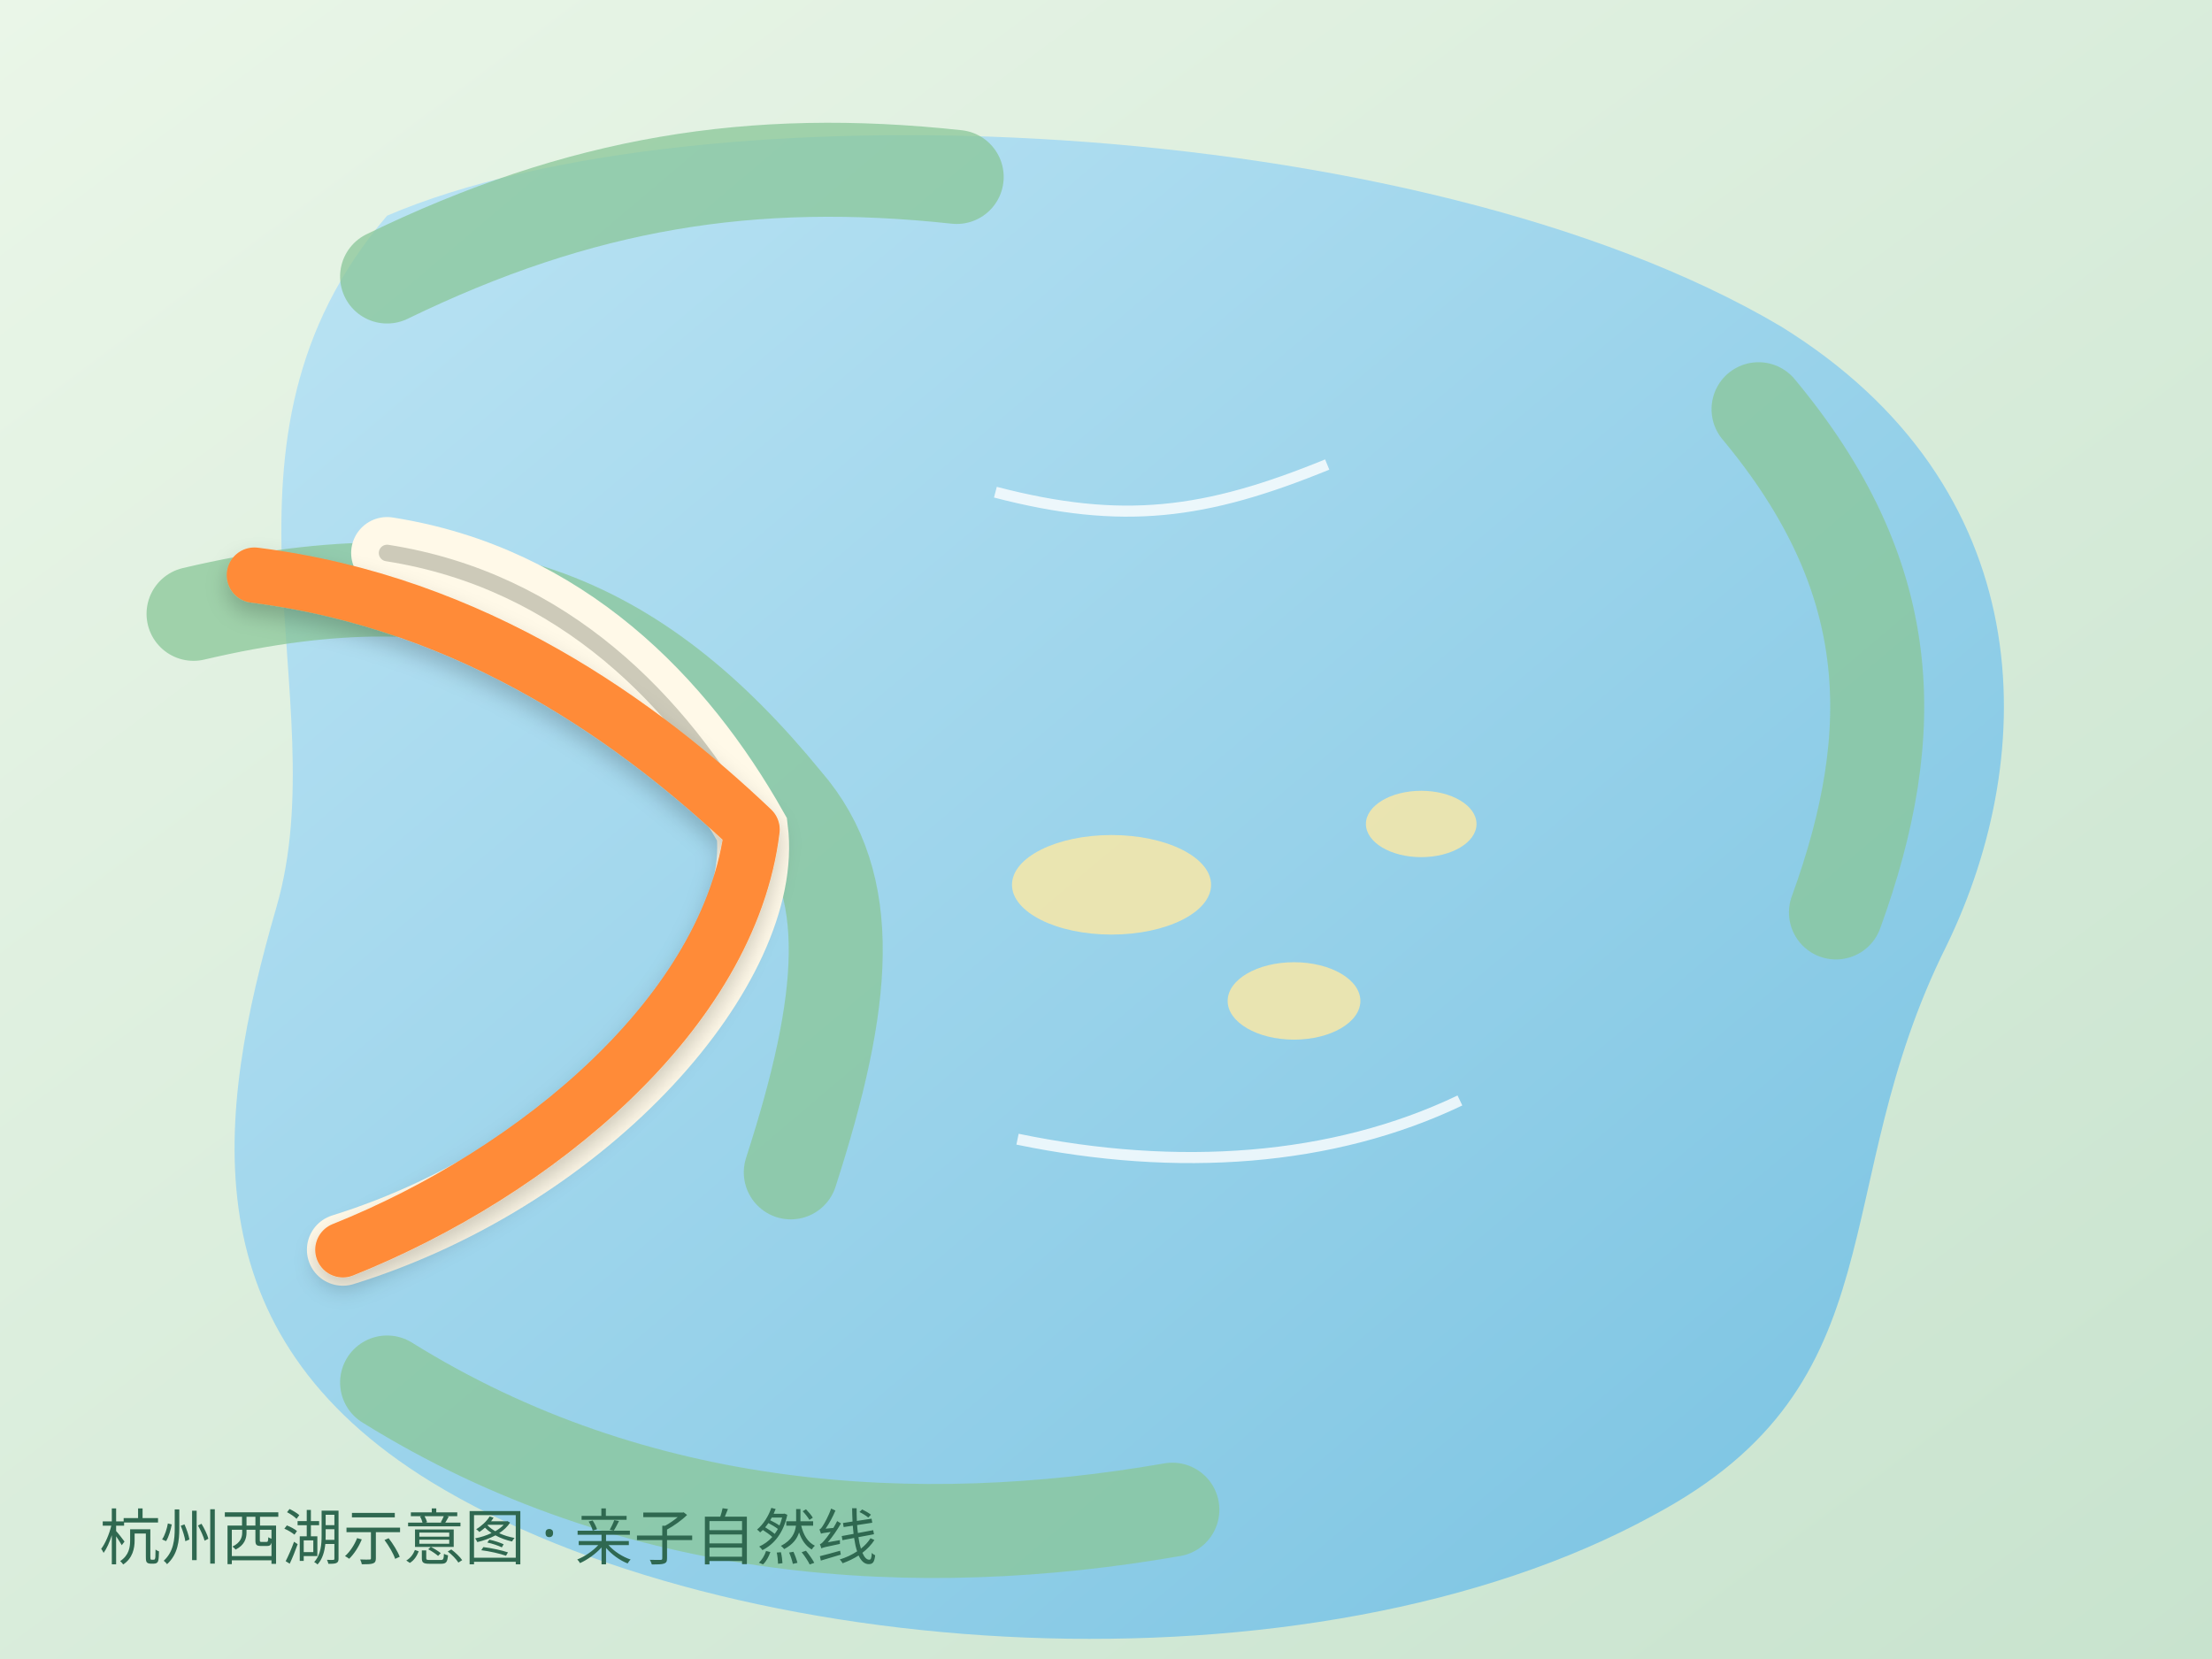
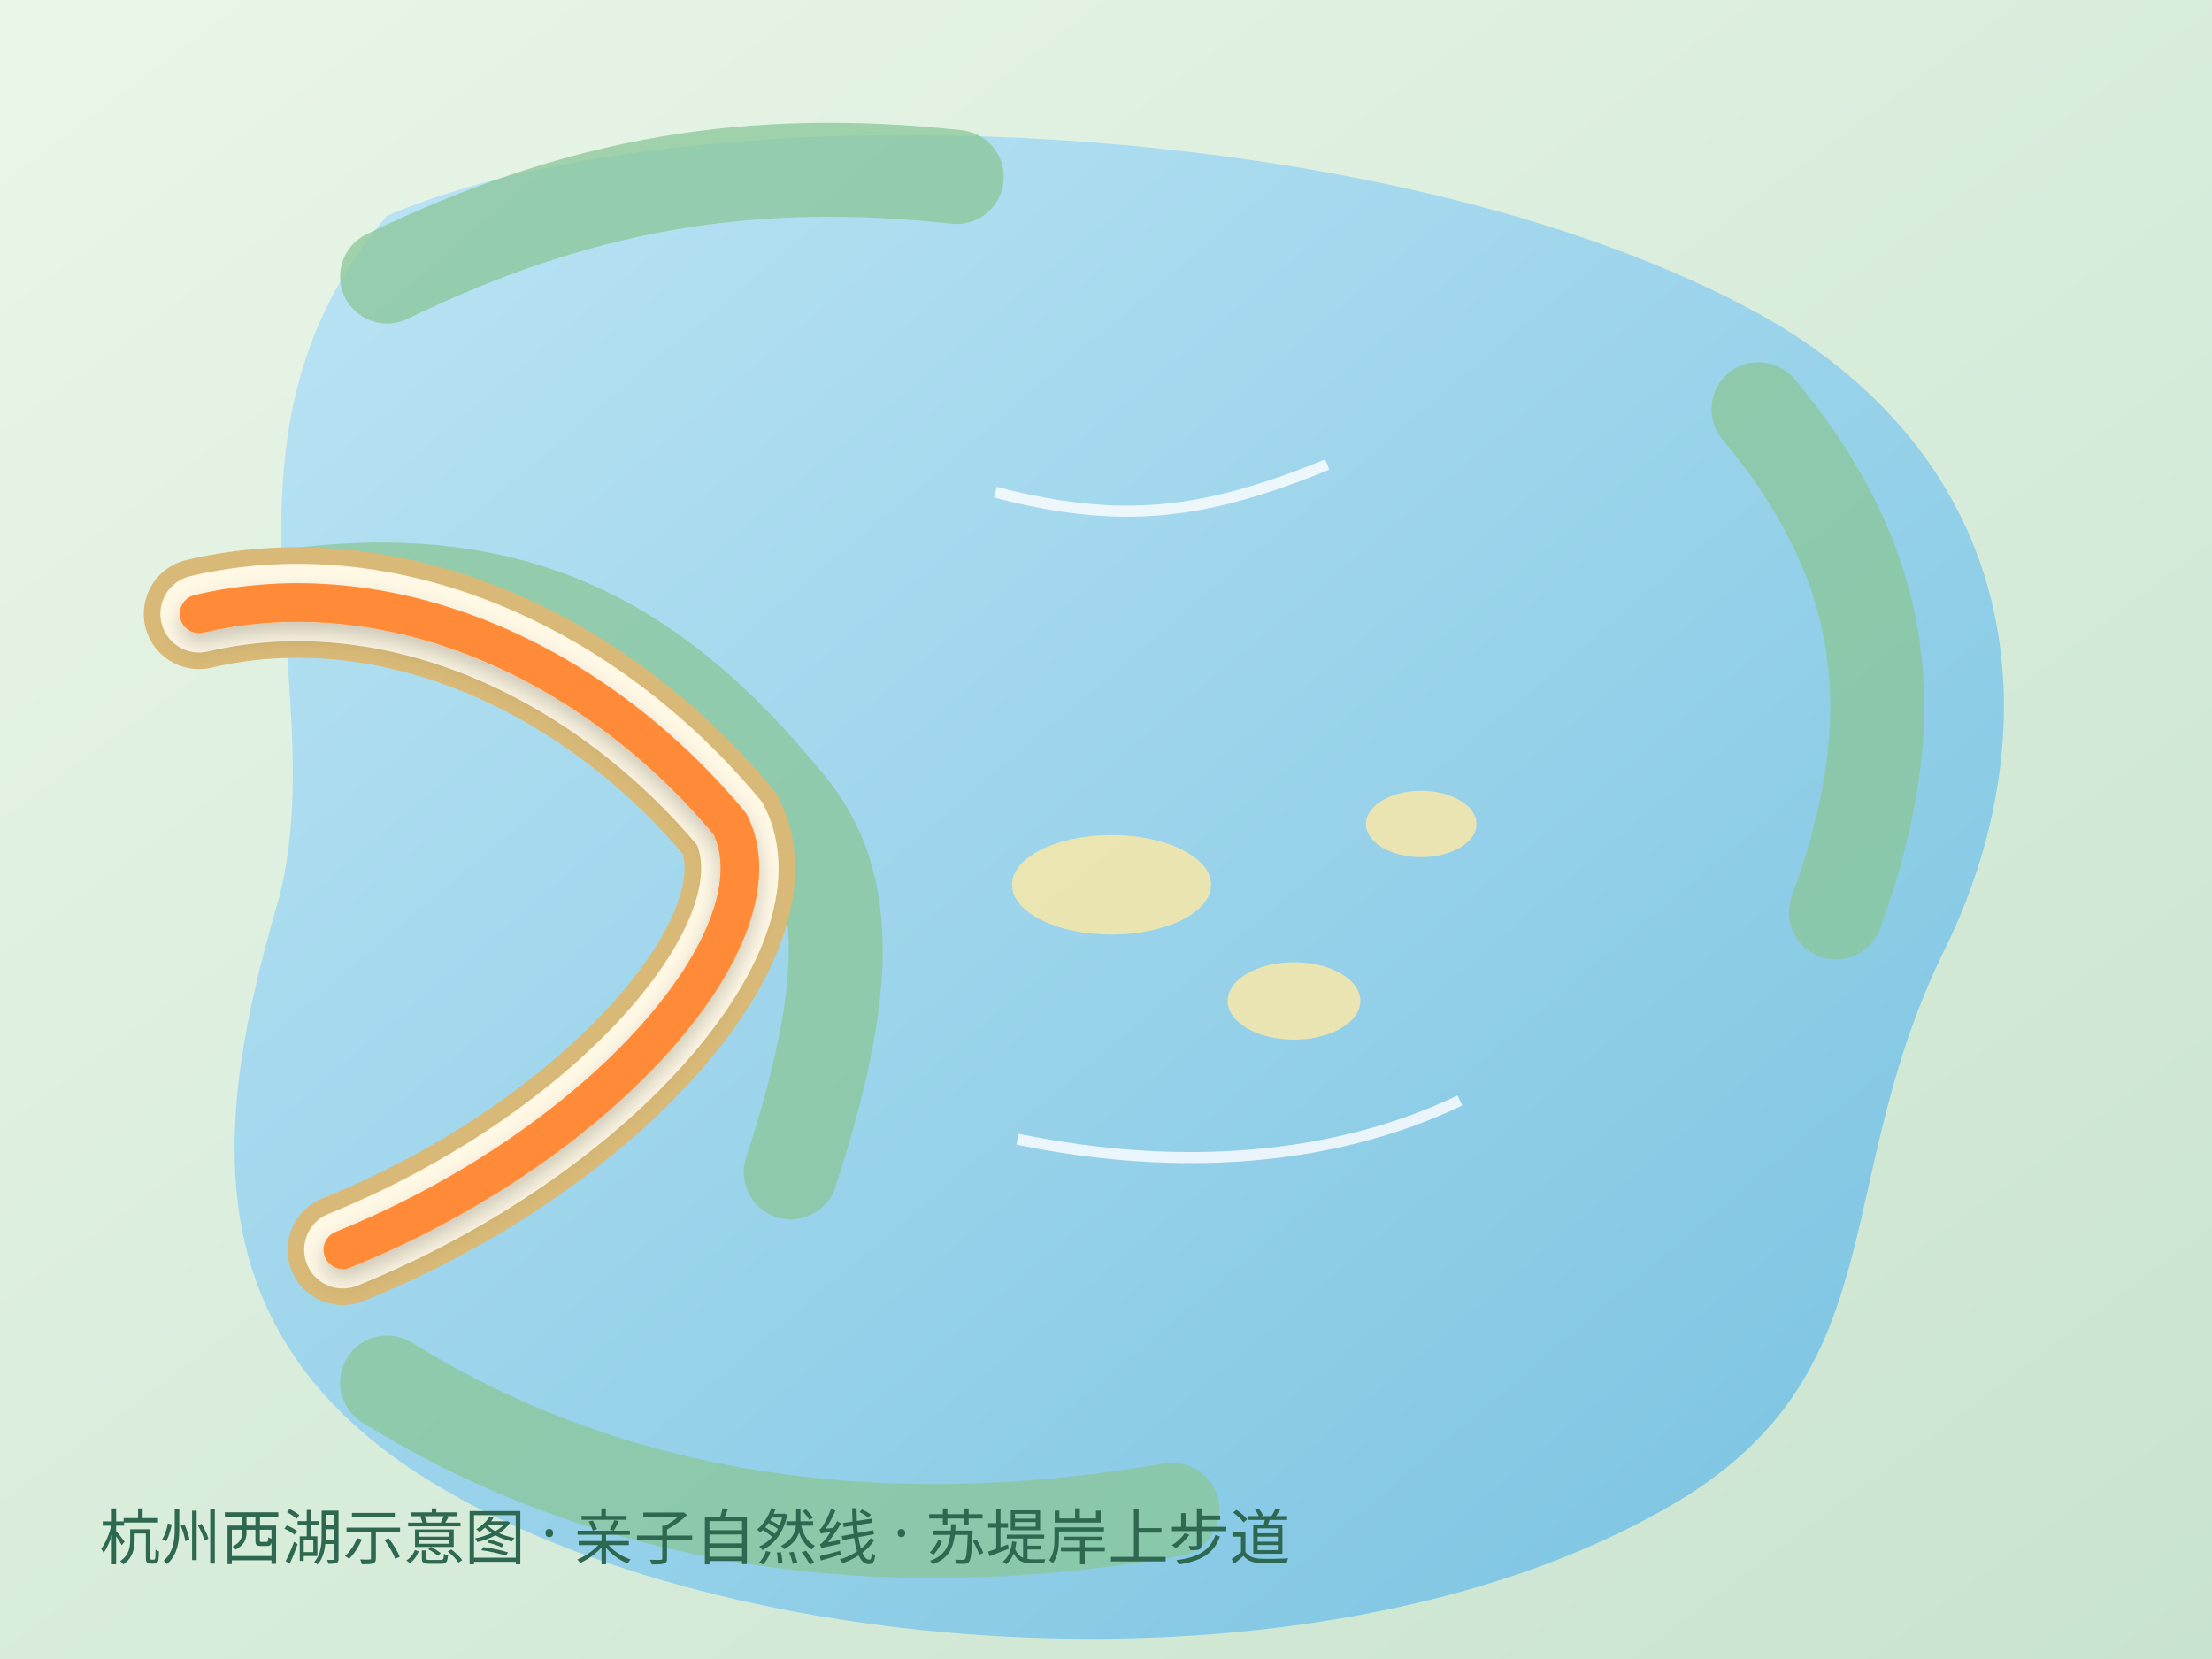
<svg xmlns="http://www.w3.org/2000/svg" width="400" height="300" viewBox="0 0 400 300">
  <defs>
    <linearGradient id="land" x1="0" y1="0" x2="1" y2="1">
      <stop stop-color="#EAF6E8" />
      <stop offset="1" stop-color="#C8E3CE" />
    </linearGradient>
    <linearGradient id="lake" x1="0" y1="0" x2="1" y2="1">
      <stop stop-color="#BCE4F4" />
      <stop offset="1" stop-color="#78C2E1" />
    </linearGradient>
    <filter id="shadow">
      <feDropShadow dx="0" dy="2" stdDeviation="2" flood-opacity=".2" />
    </filter>
  </defs>
  <rect width="400" height="300" fill="url(#land)" />
  <path d="M70 39C126 15 256 20 322 59c47 29 47 77 30 112-22 44-8 79-53 103-62 34-167 27-221-6-44-27-39-66-28-104 11-38-15-84 20-125Z" fill="url(#lake)" />
  <path d="M35 111C86 99 115 112 142 145 155 160 153 181 143 212M70 50c35-17 66-22 103-18M318 74c25 30 26 58 14 91M70 250c45 28 96 31 142 23" fill="none" stroke="#8AC799" stroke-width="17" stroke-linecap="round" opacity=".76" />
-   <path d="M70 100C102 105 123 127 136 150 139 174 107 212 62 226" fill="none" stroke="#FFF9E8" stroke-width="13" stroke-linecap="round" />
-   <path d="M70 100C102 105 123 127 136 150 139 174 107 212 62 226" fill="none" stroke="#CDCAB9" stroke-width="3" stroke-linecap="round" />
-   <path d="M46 104C86 109 116 131 136 150 132 183 97 212 62 226" fill="none" stroke="#FF8B37" stroke-width="10" stroke-linecap="round" stroke-linejoin="round" filter="url(#shadow)" />
+   <path d="M36 111C70 103 107 119 132 149 142 169 109 207 62 226" fill="none" stroke="#D8B977" stroke-width="20" stroke-linecap="round" />
+   <path d="M36 111C70 103 107 119 132 149 142 169 109 207 62 226" fill="none" stroke="#FFF8E5" stroke-width="14" stroke-linecap="round" />
+   <path d="M36 111C70 103 107 119 132 149 142 169 109 207 62 226" fill="none" stroke="#FF8B37" stroke-width="7" stroke-linecap="round" stroke-linejoin="round" filter="url(#shadow)" />
  <g fill="#F8E8A7" opacity=".85">
    <ellipse cx="201" cy="160" rx="18" ry="9" />
    <ellipse cx="234" cy="181" rx="12" ry="7" />
    <ellipse cx="257" cy="149" rx="10" ry="6" />
  </g>
  <g stroke="#fff" stroke-width="2" opacity=".8">
    <path d="M180 89c23 6 38 4 60-5M184 206c29 6 57 4 80-7" fill="none" />
  </g>
-   <text x="18" y="282" font-family="sans-serif" font-size="11" fill="#2F6850">杭州西湖示意图 · 亲子自然线</text>
+   <text x="18" y="282" font-family="sans-serif" font-size="11" fill="#2F6850">杭州西湖示意图 · 亲子自然线 · 苏堤岸上步道</text>
</svg>
